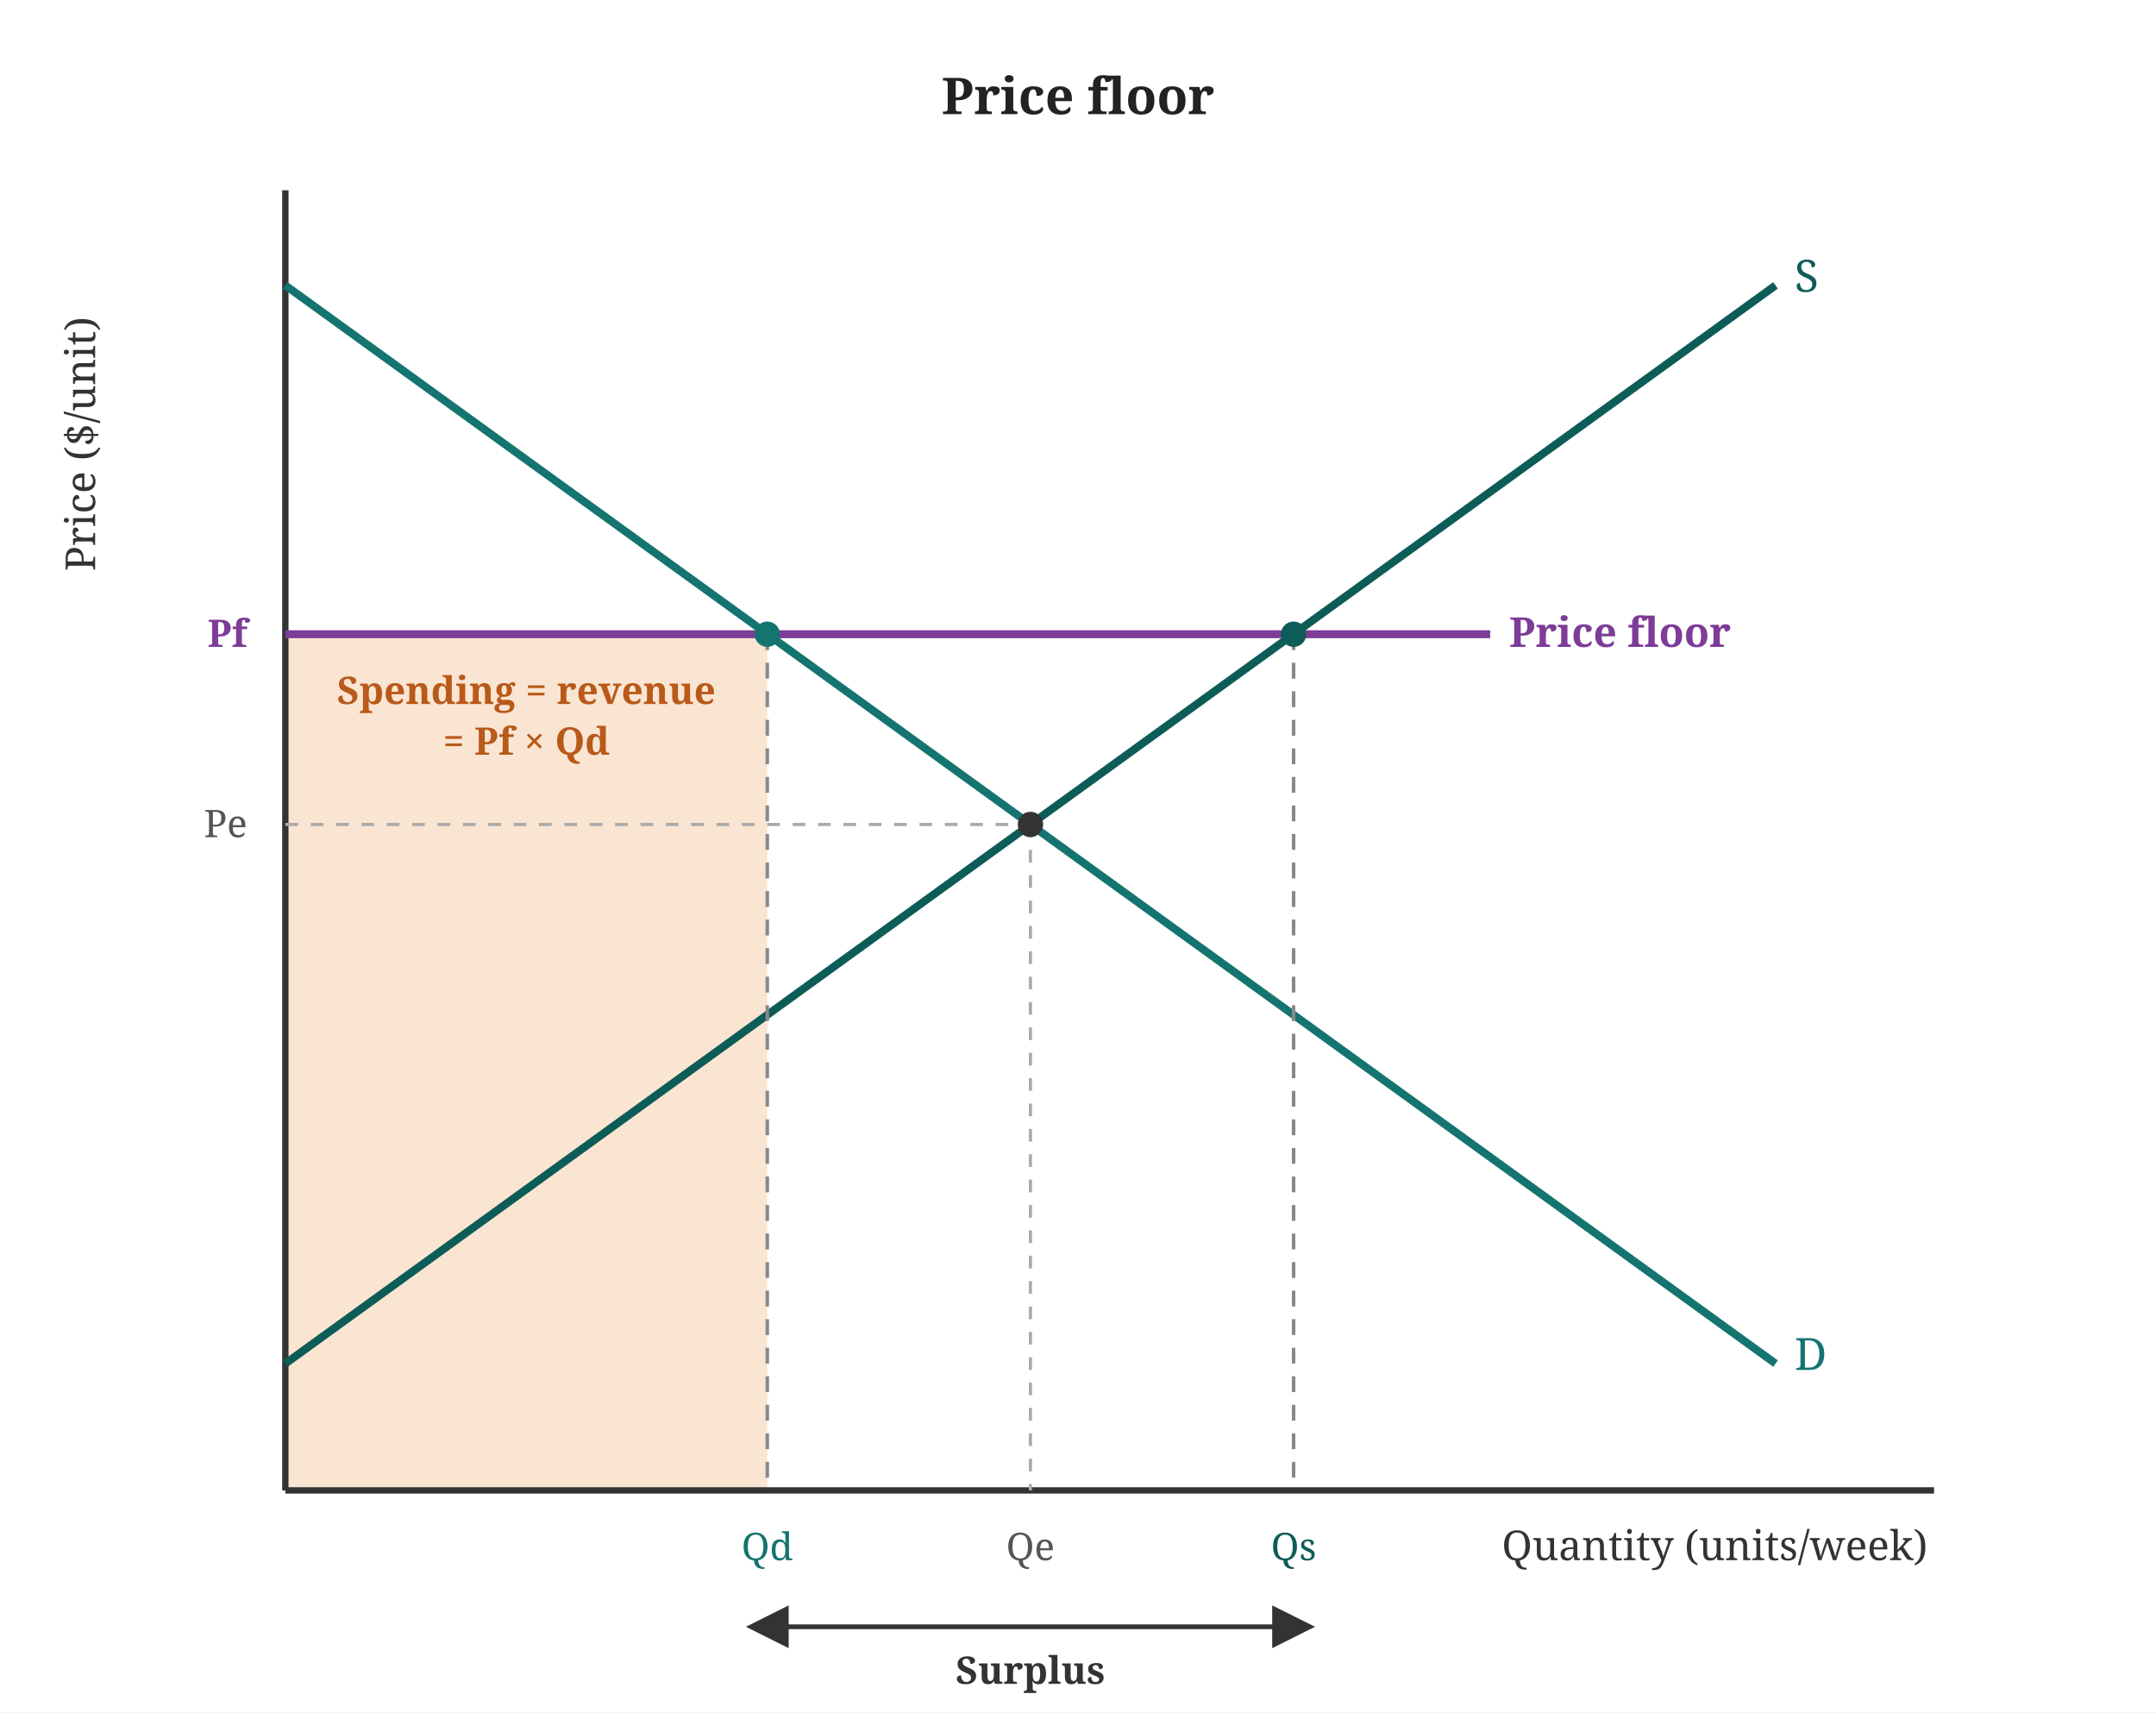
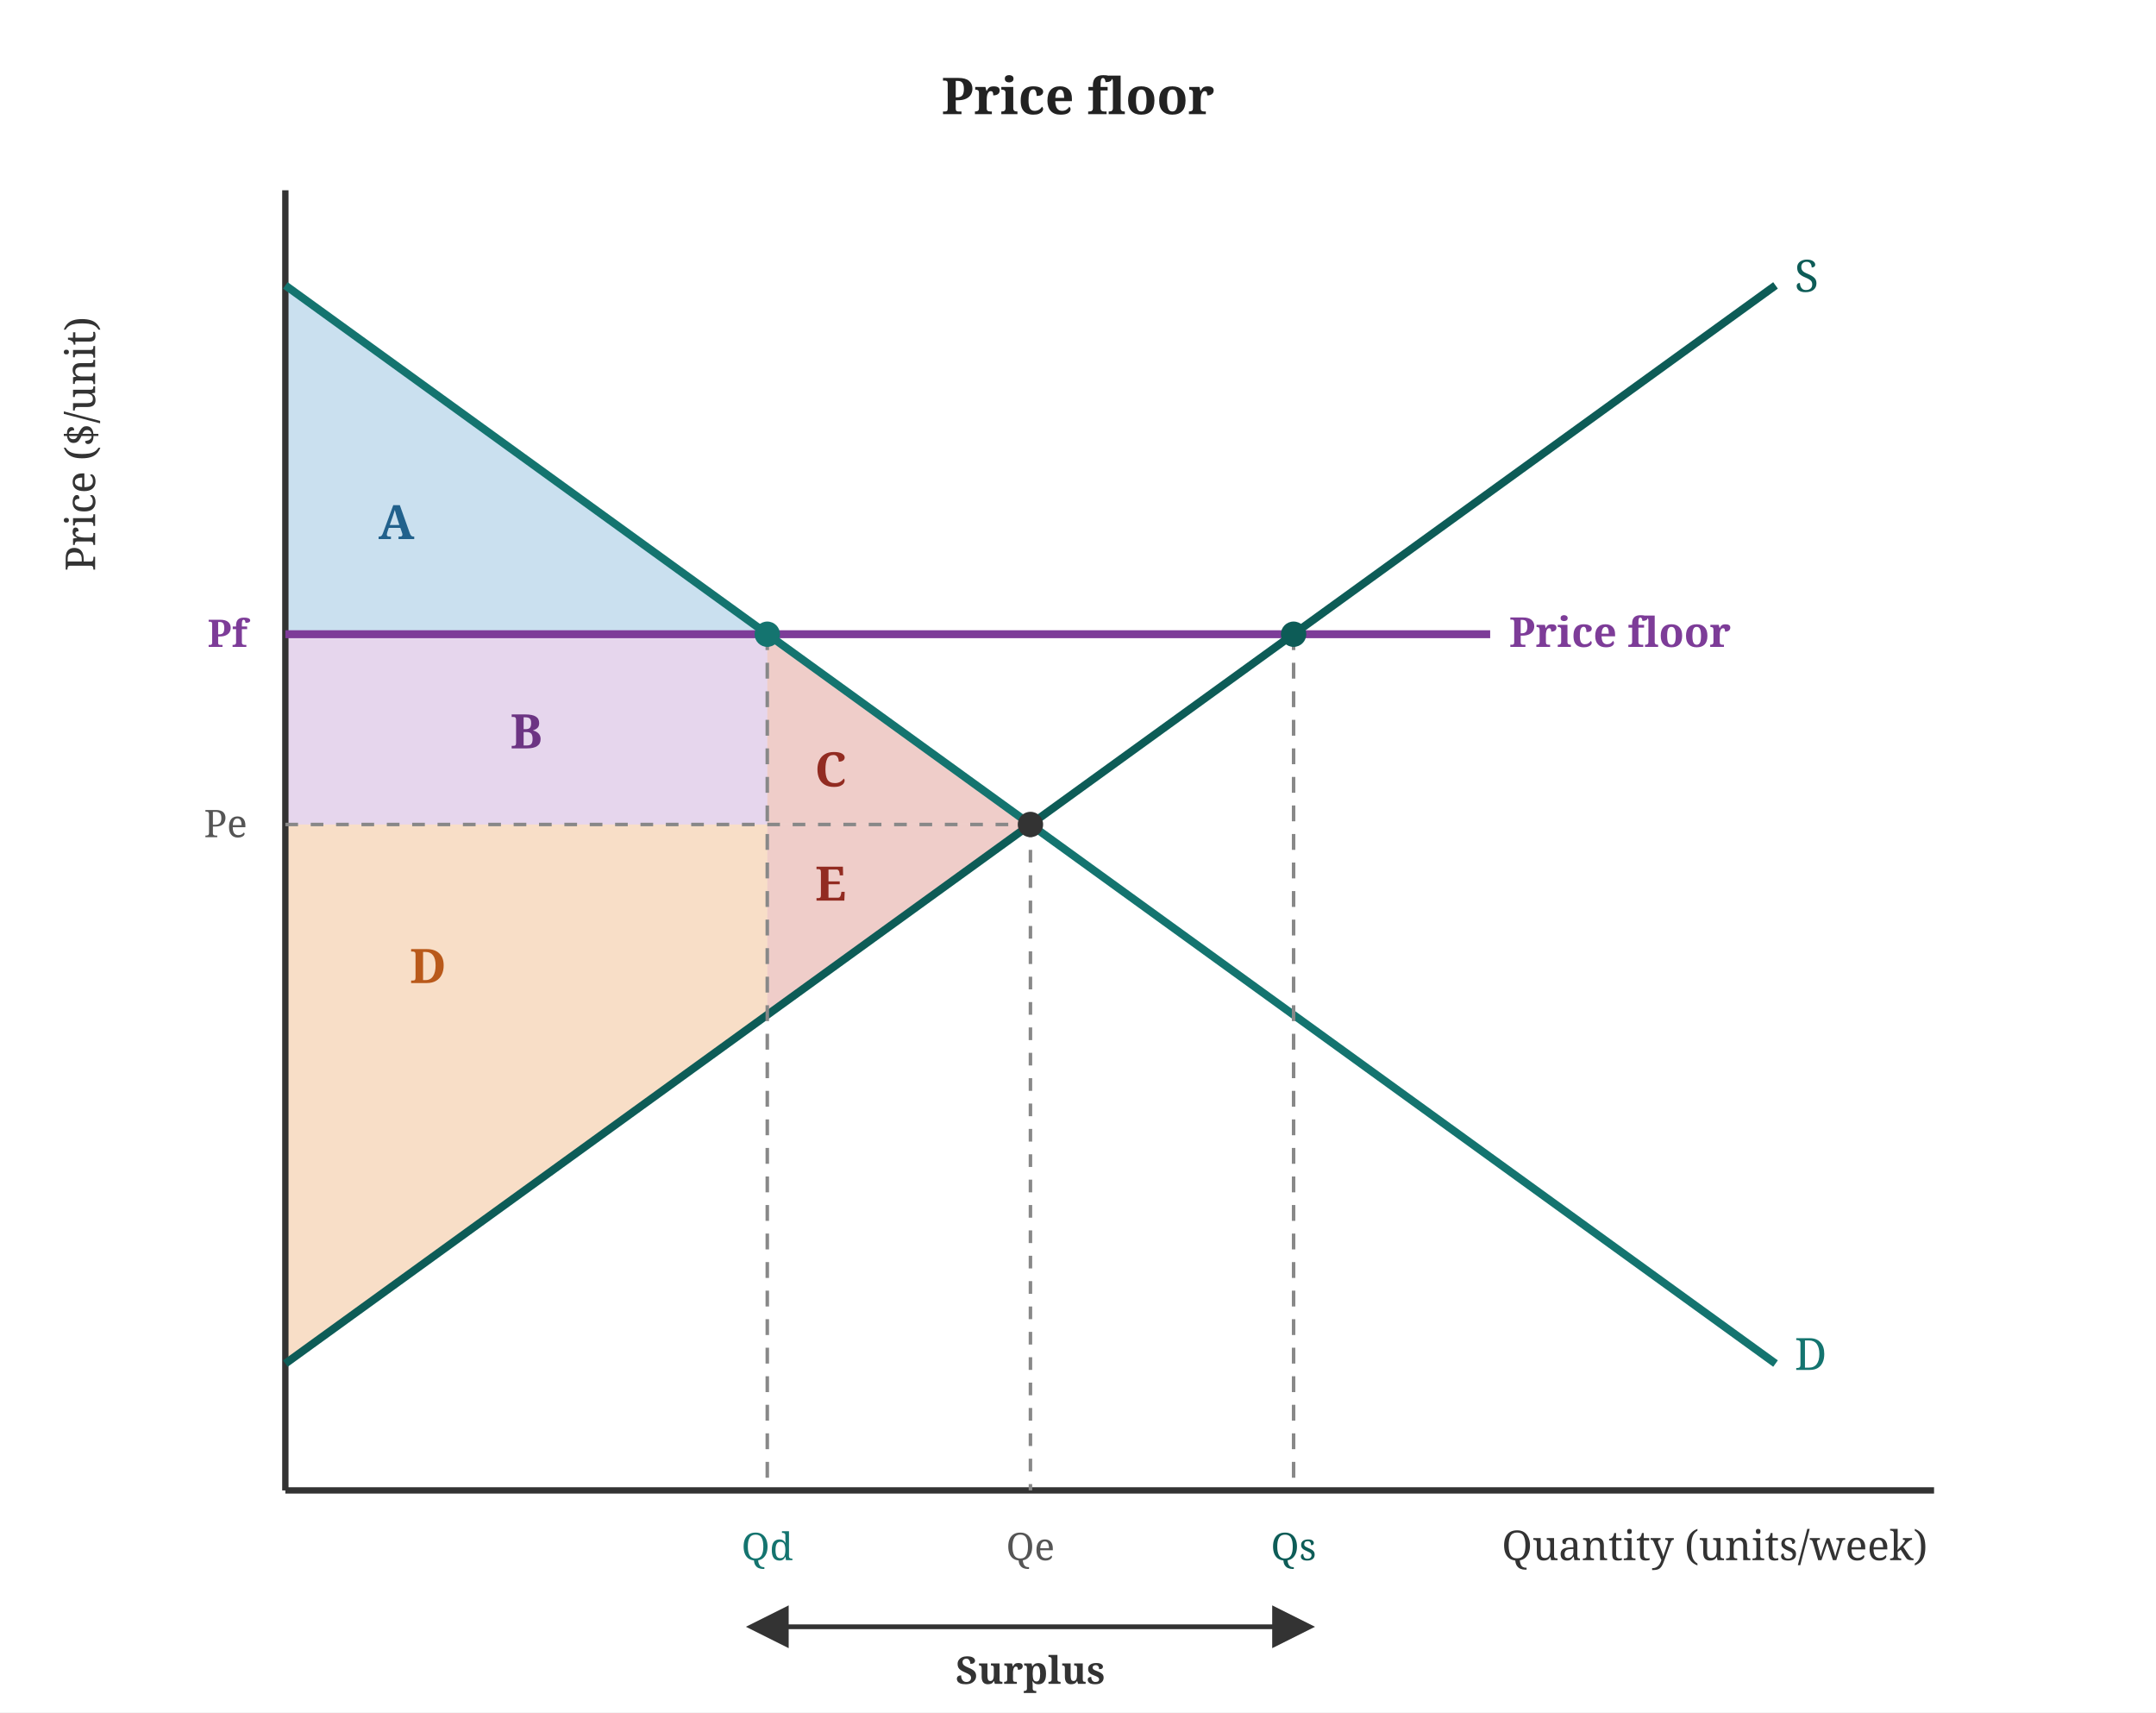
<svg xmlns="http://www.w3.org/2000/svg" width="680" height="540" viewBox="0 0 680 540" font-family="Georgia, serif" style="max-width:100%;height:auto">
  <rect width="680" height="540" fill="#fff" />
  <defs>
    <marker id="ah" markerWidth="9" markerHeight="9" refX="4.5" refY="4.5" orient="auto-start-reverse">
      <path d="M0,0 L9,4.5 L0,9 Z" fill="#333" />
    </marker>
  </defs>
  <text x="340" y="36" text-anchor="middle" font-size="16" font-weight="bold" fill="#222">Price floor</text>
-   <rect x="90" y="200" width="152" height="270" fill="#E67E22" fill-opacity="0.2" />
-   <text x="166" y="222" text-anchor="middle" font-size="12" font-weight="bold" fill="#B9591A">Spending = revenue</text>
-   <text x="166" y="238" text-anchor="middle" font-size="12" font-weight="bold" fill="#B9591A">= Pf × Qd</text>
+   <polygon points="90,90 90,200 242,200" fill="#2E86C1" fill-opacity="0.25" />
+   <polygon points="90,200 242,200 242,260 90,260" fill="#8E44AD" fill-opacity="0.22" />
+   <polygon points="242,200 242,260 325,260" fill="#C0392B" fill-opacity="0.25" />
+   <polygon points="90,260 242,260 242,320 90,430" fill="#E67E22" fill-opacity="0.25" />
+   <polygon points="242,260 242,320 325,260" fill="#C0392B" fill-opacity="0.25" />
  <line x1="90" y1="60" x2="90" y2="470" stroke="#333" stroke-width="2" />
  <line x1="90" y1="470" x2="610" y2="470" stroke="#333" stroke-width="2" />
  <text transform="rotate(-90 30 140)" x="30" y="140" text-anchor="middle" font-size="13" fill="#333">Price ($/unit)</text>
  <text x="608" y="492" text-anchor="end" font-size="13" fill="#333">Quantity (units/week)</text>
  <line x1="90" y1="90" x2="560" y2="430" stroke="#14746F" stroke-width="2.5" />
  <text x="566" y="432" font-size="14" fill="#14746F">D</text>
  <line x1="90" y1="430" x2="560" y2="90" stroke="#0D5C57" stroke-width="2.5" />
  <text x="566" y="92" font-size="14" fill="#0D5C57">S</text>
-   <line x1="90" y1="260" x2="325" y2="260" stroke="#aaa" stroke-width="1" stroke-dasharray="4,4" />
-   <line x1="325" y1="260" x2="325" y2="470" stroke="#aaa" stroke-width="1" stroke-dasharray="4,4" />
+   <line x1="90" y1="260" x2="325" y2="260" stroke="#888" stroke-width="1.1" stroke-dasharray="4,4" />
+   <line x1="325" y1="260" x2="325" y2="470" stroke="#888" stroke-width="1.1" stroke-dasharray="4,4" />
  <circle cx="325" cy="260" r="4" fill="#333" />
  <text x="78" y="264" text-anchor="end" font-size="12" fill="#555">Pe</text>
  <text x="325" y="492" text-anchor="middle" font-size="12" fill="#555">Qe</text>
  <line x1="90" y1="200" x2="470" y2="200" stroke="#7D3C98" stroke-width="2.5" />
  <text x="476" y="204" font-size="13" font-weight="bold" fill="#7D3C98">Price floor</text>
  <text x="78" y="204" text-anchor="end" font-size="12" font-weight="bold" fill="#7D3C98">Pf</text>
  <line x1="242" y1="200" x2="242" y2="470" stroke="#888" stroke-width="1.1" stroke-dasharray="5,4" />
  <line x1="408" y1="200" x2="408" y2="470" stroke="#888" stroke-width="1.1" stroke-dasharray="5,4" />
  <circle cx="242" cy="200" r="4" fill="#14746F" />
  <circle cx="408" cy="200" r="4" fill="#0D5C57" />
  <text x="242" y="492" text-anchor="middle" font-size="12" fill="#14746F">Qd</text>
  <text x="408" y="492" text-anchor="middle" font-size="12" fill="#0D5C57">Qs</text>
+   <text x="125" y="170" text-anchor="middle" font-size="15" font-weight="bold" fill="#21618C">A</text>
+   <text x="166" y="236" text-anchor="middle" font-size="15" font-weight="bold" fill="#6C3483">B</text>
+   <text x="262" y="248" text-anchor="middle" font-size="15" font-weight="bold" fill="#922B21">C</text>
+   <text x="135" y="310" text-anchor="middle" font-size="15" font-weight="bold" fill="#B9591A">D</text>
+   <text x="262" y="284" text-anchor="middle" font-size="15" font-weight="bold" fill="#922B21">E</text>
  <line x1="242" y1="513" x2="408" y2="513" stroke="#333" stroke-width="1.5" marker-start="url(#ah)" marker-end="url(#ah)" />
  <text x="325" y="531" text-anchor="middle" font-size="12" font-weight="bold" fill="#333">Surplus</text>
</svg>
